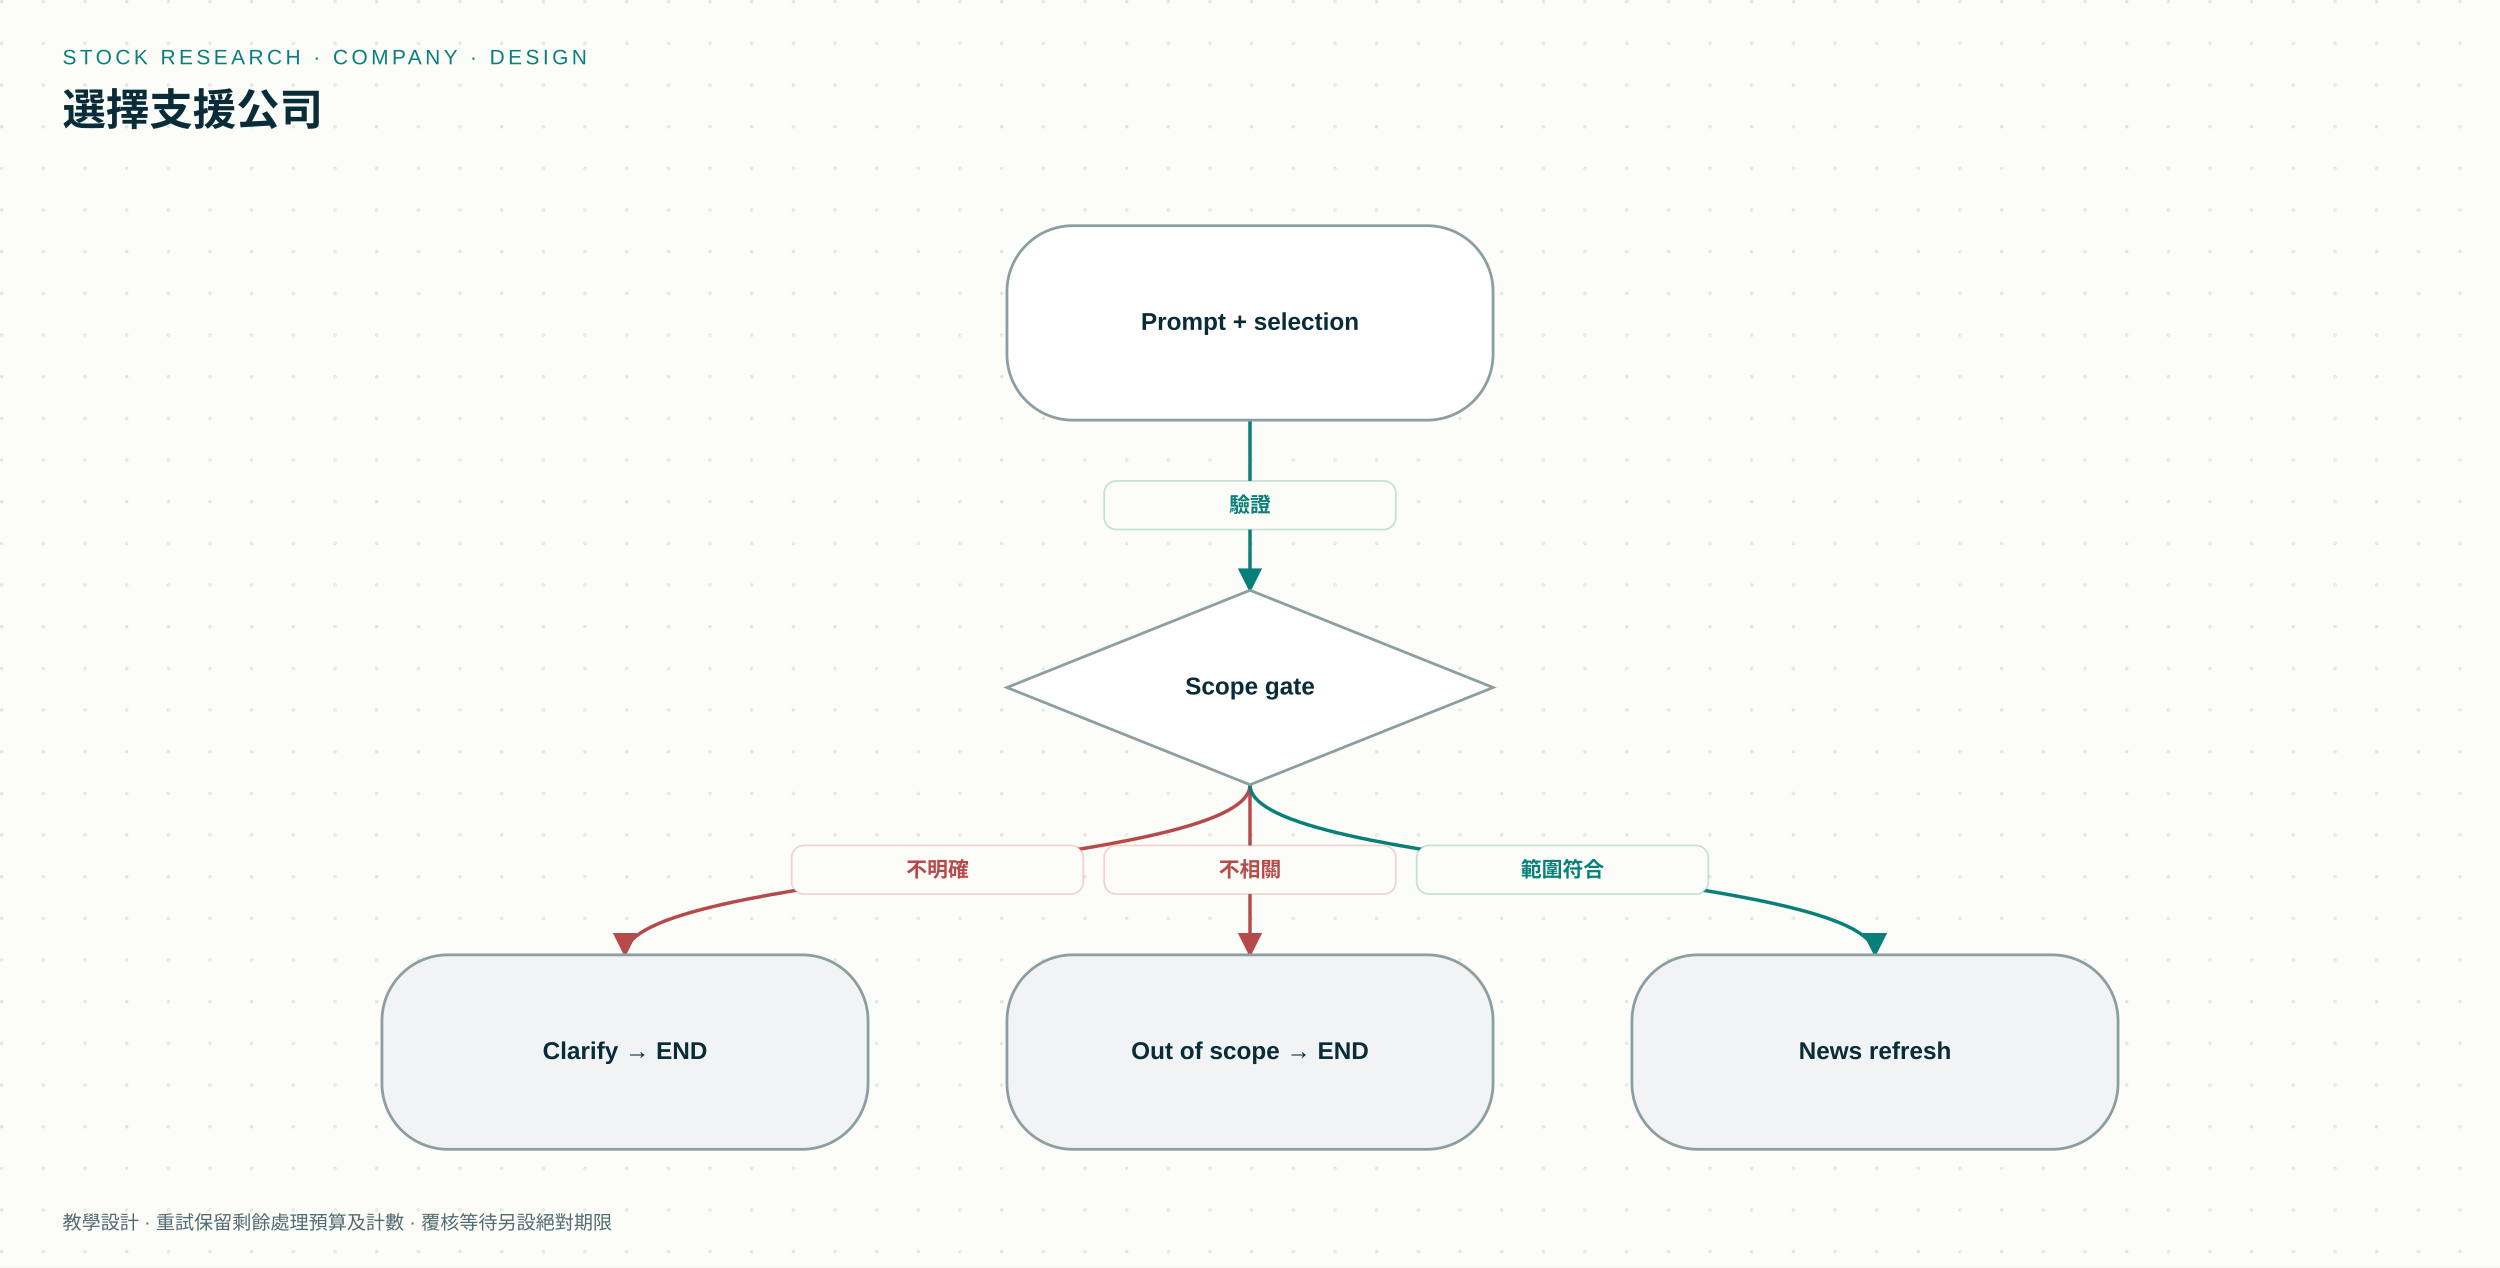
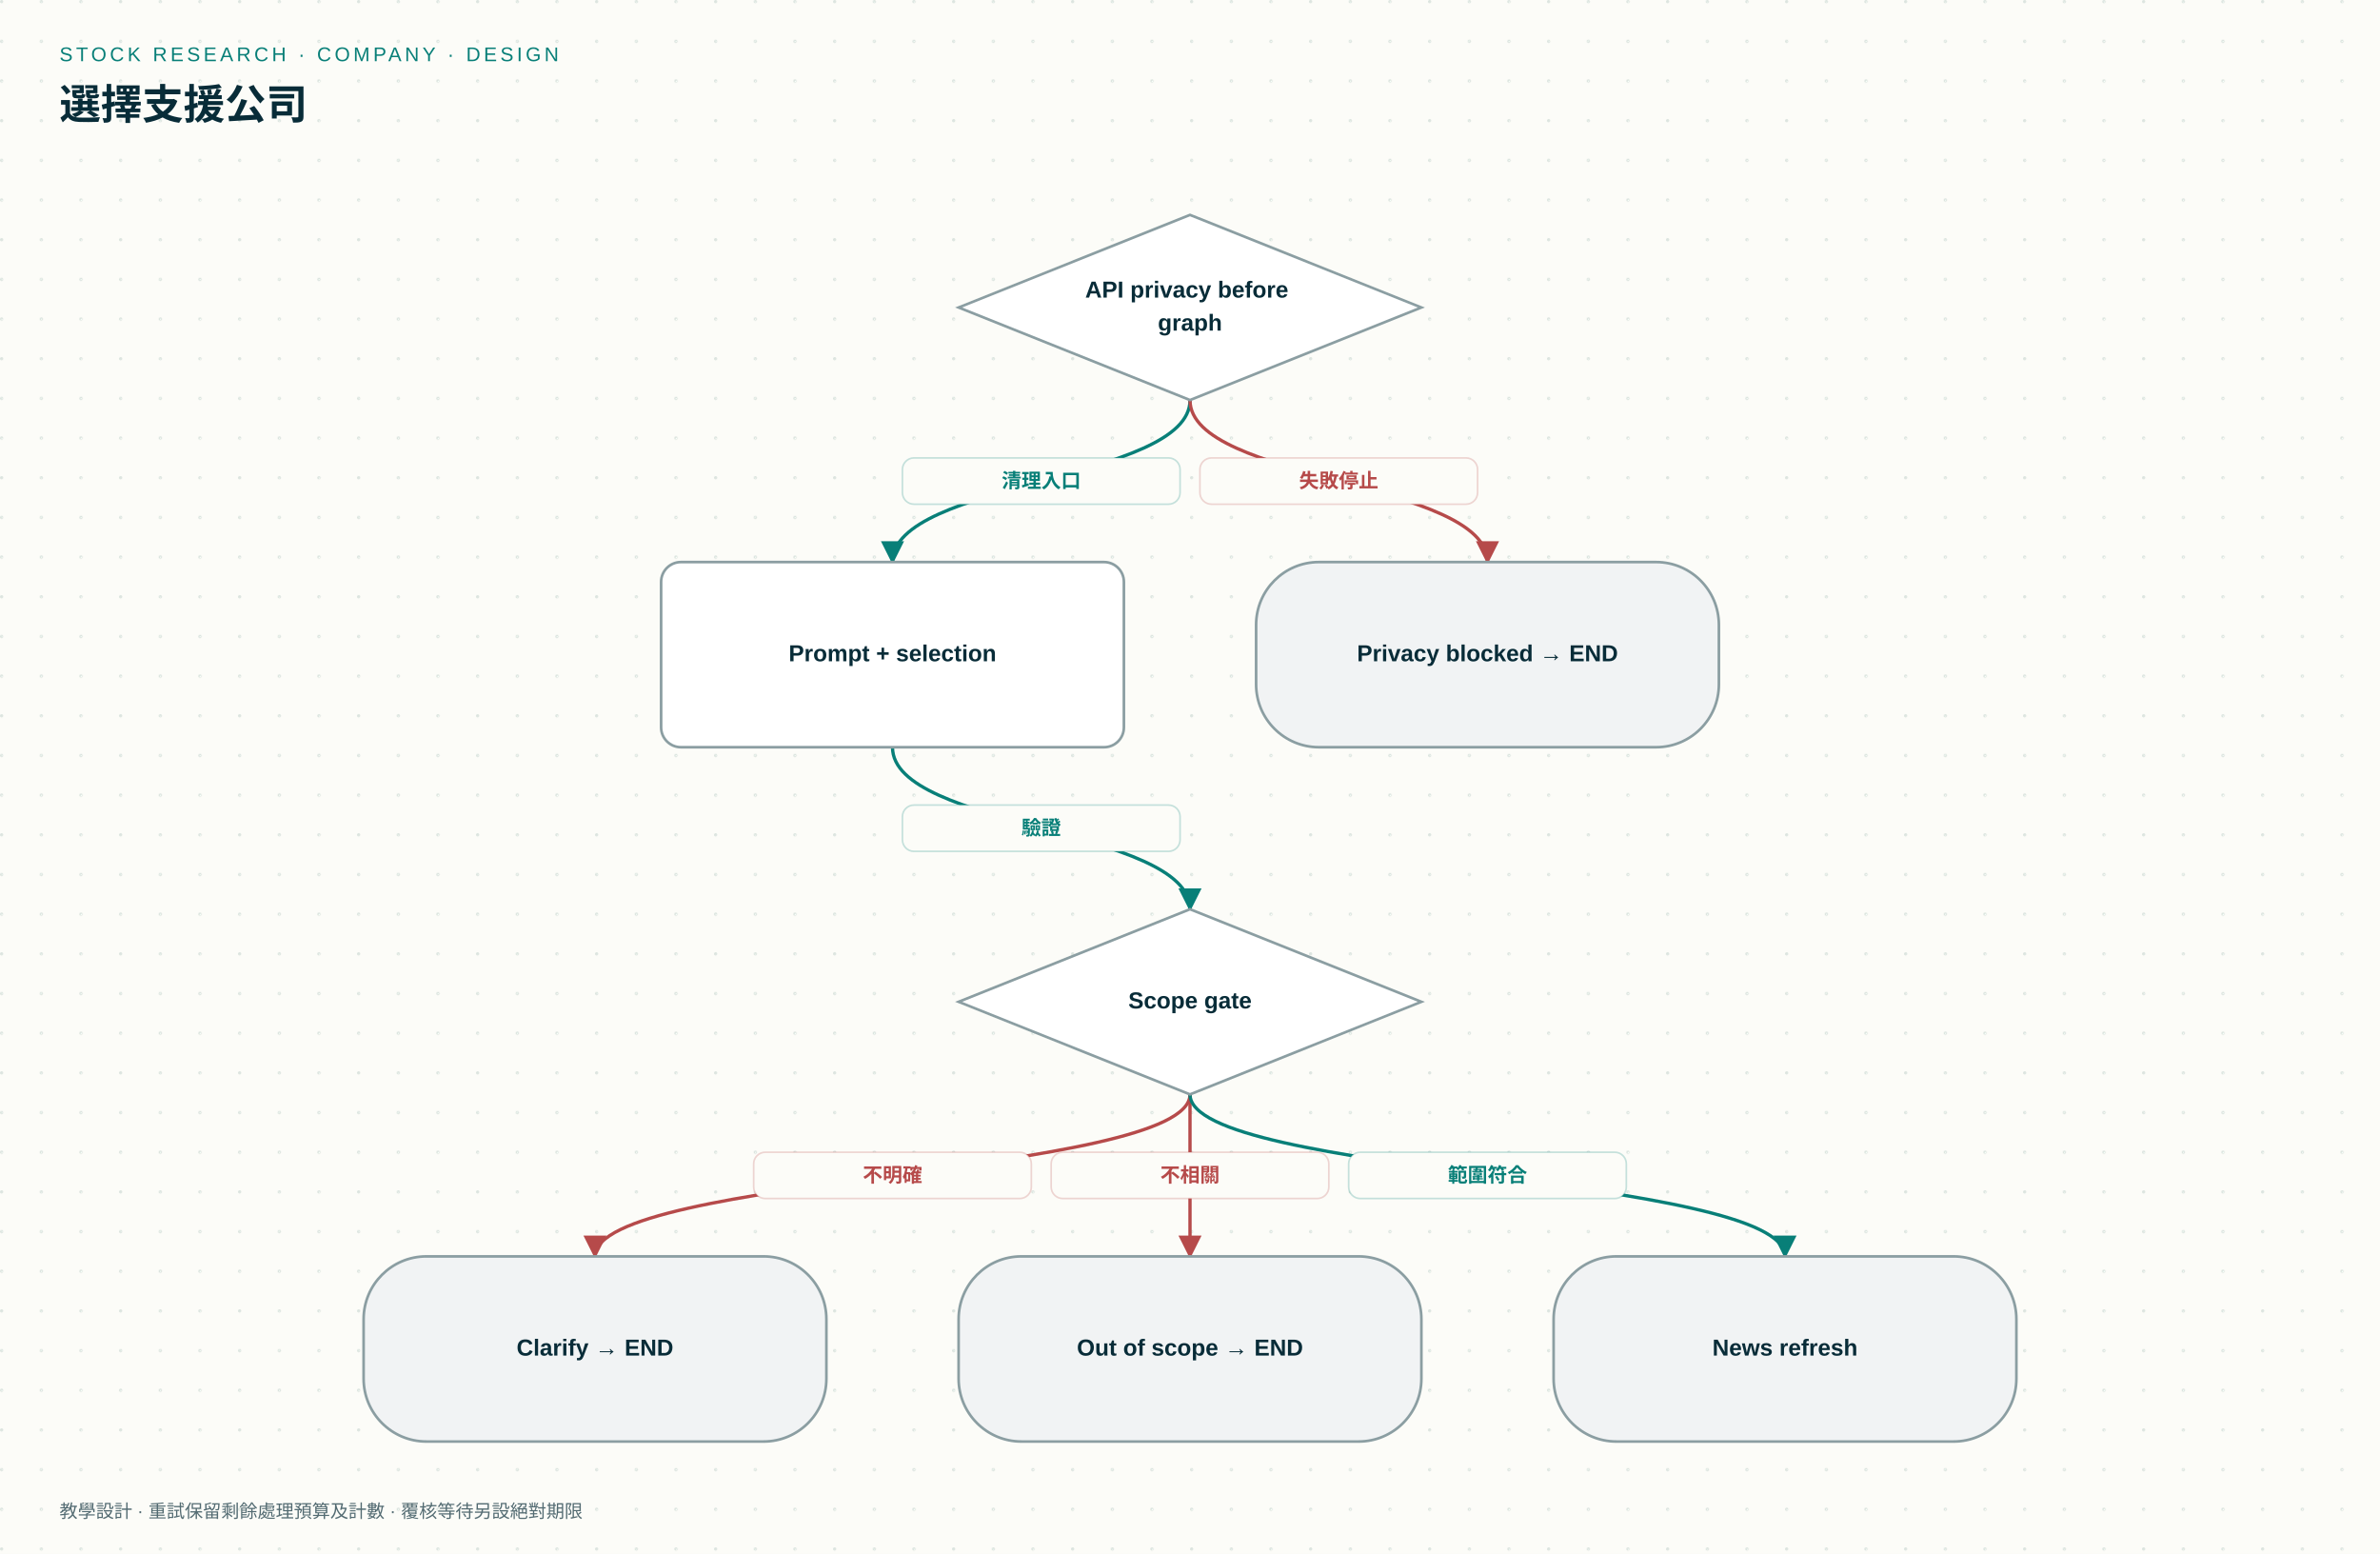
- <svg xmlns="http://www.w3.org/2000/svg" viewBox="0 0 1440 730" width="1440" height="730" role="img" aria-label="選擇支援公司" style="font-family:Arial, &quot;Noto Sans TC&quot;, sans-serif;display:block;max-width:100%;height:auto">
+ <svg xmlns="http://www.w3.org/2000/svg" viewBox="0 0 1440 940" width="1440" height="940" role="img" aria-label="選擇支援公司" style="font-family:Arial, &quot;Noto Sans TC&quot;, sans-serif;display:block;max-width:100%;height:auto">
  <defs>
    <pattern id="company-zh-grid" width="24" height="24" patternUnits="userSpaceOnUse">
      <circle cx="1" cy="1" r="1" fill="#dce4df" />
    </pattern>
    <marker id="company-zh-flow" viewBox="0 0 10 10" refX="9" refY="5" markerWidth="7" markerHeight="7" orient="auto-start-reverse">
      <path d="M 0 0 L 10 5 L 0 10 z" fill="#087f78" />
    </marker>
    <marker id="company-zh-retry" viewBox="0 0 10 10" refX="9" refY="5" markerWidth="7" markerHeight="7" orient="auto-start-reverse">
      <path d="M 0 0 L 10 5 L 0 10 z" fill="#7251a1" />
    </marker>
    <marker id="company-zh-fallback" viewBox="0 0 10 10" refX="9" refY="5" markerWidth="7" markerHeight="7" orient="auto-start-reverse">
      <path d="M 0 0 L 10 5 L 0 10 z" fill="#9b641b" />
    </marker>
    <marker id="company-zh-stop" viewBox="0 0 10 10" refX="9" refY="5" markerWidth="7" markerHeight="7" orient="auto-start-reverse">
      <path d="M 0 0 L 10 5 L 0 10 z" fill="#b64a4a" />
    </marker>
  </defs>
-   <rect width="1440" height="730" fill="#fcfcf8" />
-   <rect width="1440" height="730" fill="url(#company-zh-grid)" />
+   <rect width="1440" height="940" fill="#fcfcf8" />
+   <rect width="1440" height="940" fill="url(#company-zh-grid)" />
  <text x="36" y="37" fill="#087f78" font-size="12" letter-spacing="2">STOCK RESEARCH · COMPANY · DESIGN</text>
  <text x="36" y="72" fill="#082c38" font-size="25" font-weight="700">選擇支援公司</text>
  <g opacity="1">
-     <path d="M 720 242 C 720 291, 720 291, 720 340" fill="none" stroke="#087f78" stroke-width="2" marker-end="url(#company-zh-flow)" />
-     <rect x="636" y="277" width="168" height="28" rx="7" fill="#fcfcf8" stroke="#087f78" stroke-opacity=".23" />
-     <text x="720" text-anchor="middle" fill="#087f78" font-size="12" font-weight="600">
-       <tspan x="720" y="295">驗證</tspan>
+     <path d="M 720 242 C 720 291, 540 291, 540 340" fill="none" stroke="#087f78" stroke-width="2" marker-end="url(#company-zh-flow)" />
+     <rect x="546" y="277" width="168" height="28" rx="7" fill="#fcfcf8" stroke="#087f78" stroke-opacity=".23" />
+     <text x="630" text-anchor="middle" fill="#087f78" font-size="12" font-weight="600">
+       <tspan x="630" y="295">清理入口</tspan>
    </text>
  </g>
  <g opacity="1">
-     <path d="M 720 452 C 720 501, 360 501, 360 550" fill="none" stroke="#b64a4a" stroke-width="2" marker-end="url(#company-zh-stop)" />
-     <rect x="456" y="487" width="168" height="28" rx="7" fill="#fcfcf8" stroke="#b64a4a" stroke-opacity=".23" />
-     <text x="540" text-anchor="middle" fill="#b64a4a" font-size="12" font-weight="600">
-       <tspan x="540" y="505">不明確</tspan>
+     <path d="M 720 242 C 720 291, 900 291, 900 340" fill="none" stroke="#b64a4a" stroke-width="2" marker-end="url(#company-zh-stop)" />
+     <rect x="726" y="277" width="168" height="28" rx="7" fill="#fcfcf8" stroke="#b64a4a" stroke-opacity=".23" />
+     <text x="810" text-anchor="middle" fill="#b64a4a" font-size="12" font-weight="600">
+       <tspan x="810" y="295">失敗停止</tspan>
    </text>
  </g>
  <g opacity="1">
-     <path d="M 720 452 C 720 501, 720 501, 720 550" fill="none" stroke="#b64a4a" stroke-width="2" marker-end="url(#company-zh-stop)" />
-     <rect x="636" y="487" width="168" height="28" rx="7" fill="#fcfcf8" stroke="#b64a4a" stroke-opacity=".23" />
-     <text x="720" text-anchor="middle" fill="#b64a4a" font-size="12" font-weight="600">
-       <tspan x="720" y="505">不相關</tspan>
+     <path d="M 540 452 C 540 501, 720 501, 720 550" fill="none" stroke="#087f78" stroke-width="2" marker-end="url(#company-zh-flow)" />
+     <rect x="546" y="487" width="168" height="28" rx="7" fill="#fcfcf8" stroke="#087f78" stroke-opacity=".23" />
+     <text x="630" text-anchor="middle" fill="#087f78" font-size="12" font-weight="600">
+       <tspan x="630" y="505">驗證</tspan>
    </text>
  </g>
  <g opacity="1">
-     <path d="M 720 452 C 720 501, 1080 501, 1080 550" fill="none" stroke="#087f78" stroke-width="2" marker-end="url(#company-zh-flow)" />
-     <rect x="816" y="487" width="168" height="28" rx="7" fill="#fcfcf8" stroke="#087f78" stroke-opacity=".23" />
+     <path d="M 720 662 C 720 711, 360 711, 360 760" fill="none" stroke="#b64a4a" stroke-width="2" marker-end="url(#company-zh-stop)" />
+     <rect x="456" y="697" width="168" height="28" rx="7" fill="#fcfcf8" stroke="#b64a4a" stroke-opacity=".23" />
+     <text x="540" text-anchor="middle" fill="#b64a4a" font-size="12" font-weight="600">
+       <tspan x="540" y="715">不明確</tspan>
+     </text>
+   </g>
+   <g opacity="1">
+     <path d="M 720 662 C 720 711, 720 711, 720 760" fill="none" stroke="#b64a4a" stroke-width="2" marker-end="url(#company-zh-stop)" />
+     <rect x="636" y="697" width="168" height="28" rx="7" fill="#fcfcf8" stroke="#b64a4a" stroke-opacity=".23" />
+     <text x="720" text-anchor="middle" fill="#b64a4a" font-size="12" font-weight="600">
+       <tspan x="720" y="715">不相關</tspan>
+     </text>
+   </g>
+   <g opacity="1">
+     <path d="M 720 662 C 720 711, 1080 711, 1080 760" fill="none" stroke="#087f78" stroke-width="2" marker-end="url(#company-zh-flow)" />
+     <rect x="816" y="697" width="168" height="28" rx="7" fill="#fcfcf8" stroke="#087f78" stroke-opacity=".23" />
    <text x="900" text-anchor="middle" fill="#087f78" font-size="12" font-weight="600">
-       <tspan x="900" y="505">範圍符合</tspan>
+       <tspan x="900" y="715">範圍符合</tspan>
+     </text>
+   </g>
+   <g data-node-id="API privacy before graph" aria-label="API privacy before graph">
+     <polygon points="720,130 860,186 720,242 580,186" fill="#fff" stroke="#8b9ea2" stroke-width="1.6" />
+     <text x="720" text-anchor="middle" fill="#082c38" font-size="14" font-weight="600" pointer-events="none">
+       <tspan x="720" y="180">API privacy before</tspan>
+       <tspan x="720" y="200">graph</tspan>
    </text>
  </g>
  <g data-node-id="Prompt + selection" aria-label="Prompt + selection">
-     <rect x="580" y="130" width="280" height="112" rx="38" fill="#fff" stroke="#8b9ea2" stroke-width="1.6" />
-     <text x="720" text-anchor="middle" fill="#082c38" font-size="14" font-weight="600" pointer-events="none">
-       <tspan x="720" y="190">Prompt + selection</tspan>
+     <rect x="400" y="340" width="280" height="112" rx="12" fill="#fff" stroke="#8b9ea2" stroke-width="1.6" />
+     <text x="540" text-anchor="middle" fill="#082c38" font-size="14" font-weight="600" pointer-events="none">
+       <tspan x="540" y="400">Prompt + selection</tspan>
+     </text>
+   </g>
+   <g data-node-id="Privacy blocked → END" aria-label="Privacy blocked → END">
+     <rect x="760" y="340" width="280" height="112" rx="38" fill="#f1f3f4" stroke="#8b9ea2" stroke-width="1.6" />
+     <text x="900" text-anchor="middle" fill="#082c38" font-size="14" font-weight="600" pointer-events="none">
+       <tspan x="900" y="400">Privacy blocked → END</tspan>
    </text>
  </g>
  <g data-node-id="Scope gate" aria-label="Scope gate">
-     <polygon points="720,340 860,396 720,452 580,396" fill="#fff" stroke="#8b9ea2" stroke-width="1.6" />
+     <polygon points="720,550 860,606 720,662 580,606" fill="#fff" stroke="#8b9ea2" stroke-width="1.6" />
    <text x="720" text-anchor="middle" fill="#082c38" font-size="14" font-weight="600" pointer-events="none">
-       <tspan x="720" y="400">Scope gate</tspan>
+       <tspan x="720" y="610">Scope gate</tspan>
    </text>
  </g>
  <g data-node-id="Clarify → END" aria-label="Clarify → END">
-     <rect x="220" y="550" width="280" height="112" rx="38" fill="#f1f3f4" stroke="#8b9ea2" stroke-width="1.6" />
+     <rect x="220" y="760" width="280" height="112" rx="38" fill="#f1f3f4" stroke="#8b9ea2" stroke-width="1.6" />
    <text x="360" text-anchor="middle" fill="#082c38" font-size="14" font-weight="600" pointer-events="none">
-       <tspan x="360" y="610">Clarify → END</tspan>
+       <tspan x="360" y="820">Clarify → END</tspan>
    </text>
  </g>
  <g data-node-id="Out of scope → END" aria-label="Out of scope → END">
-     <rect x="580" y="550" width="280" height="112" rx="38" fill="#f1f3f4" stroke="#8b9ea2" stroke-width="1.6" />
+     <rect x="580" y="760" width="280" height="112" rx="38" fill="#f1f3f4" stroke="#8b9ea2" stroke-width="1.6" />
    <text x="720" text-anchor="middle" fill="#082c38" font-size="14" font-weight="600" pointer-events="none">
-       <tspan x="720" y="610">Out of scope → END</tspan>
+       <tspan x="720" y="820">Out of scope → END</tspan>
    </text>
  </g>
  <g data-node-id="News refresh" aria-label="News refresh">
-     <rect x="940" y="550" width="280" height="112" rx="38" fill="#f1f3f4" stroke="#8b9ea2" stroke-width="1.6" />
+     <rect x="940" y="760" width="280" height="112" rx="38" fill="#f1f3f4" stroke="#8b9ea2" stroke-width="1.6" />
    <text x="1080" text-anchor="middle" fill="#082c38" font-size="14" font-weight="600" pointer-events="none">
-       <tspan x="1080" y="610">News refresh</tspan>
+       <tspan x="1080" y="820">News refresh</tspan>
    </text>
  </g>
-   <text x="36" y="708" font-size="11" fill="#536b72">教學設計 · 重試保留剩餘處理預算及計數 · 覆核等待另設絕對期限</text>
+   <text x="36" y="918" font-size="11" fill="#536b72">教學設計 · 重試保留剩餘處理預算及計數 · 覆核等待另設絕對期限</text>
</svg>
